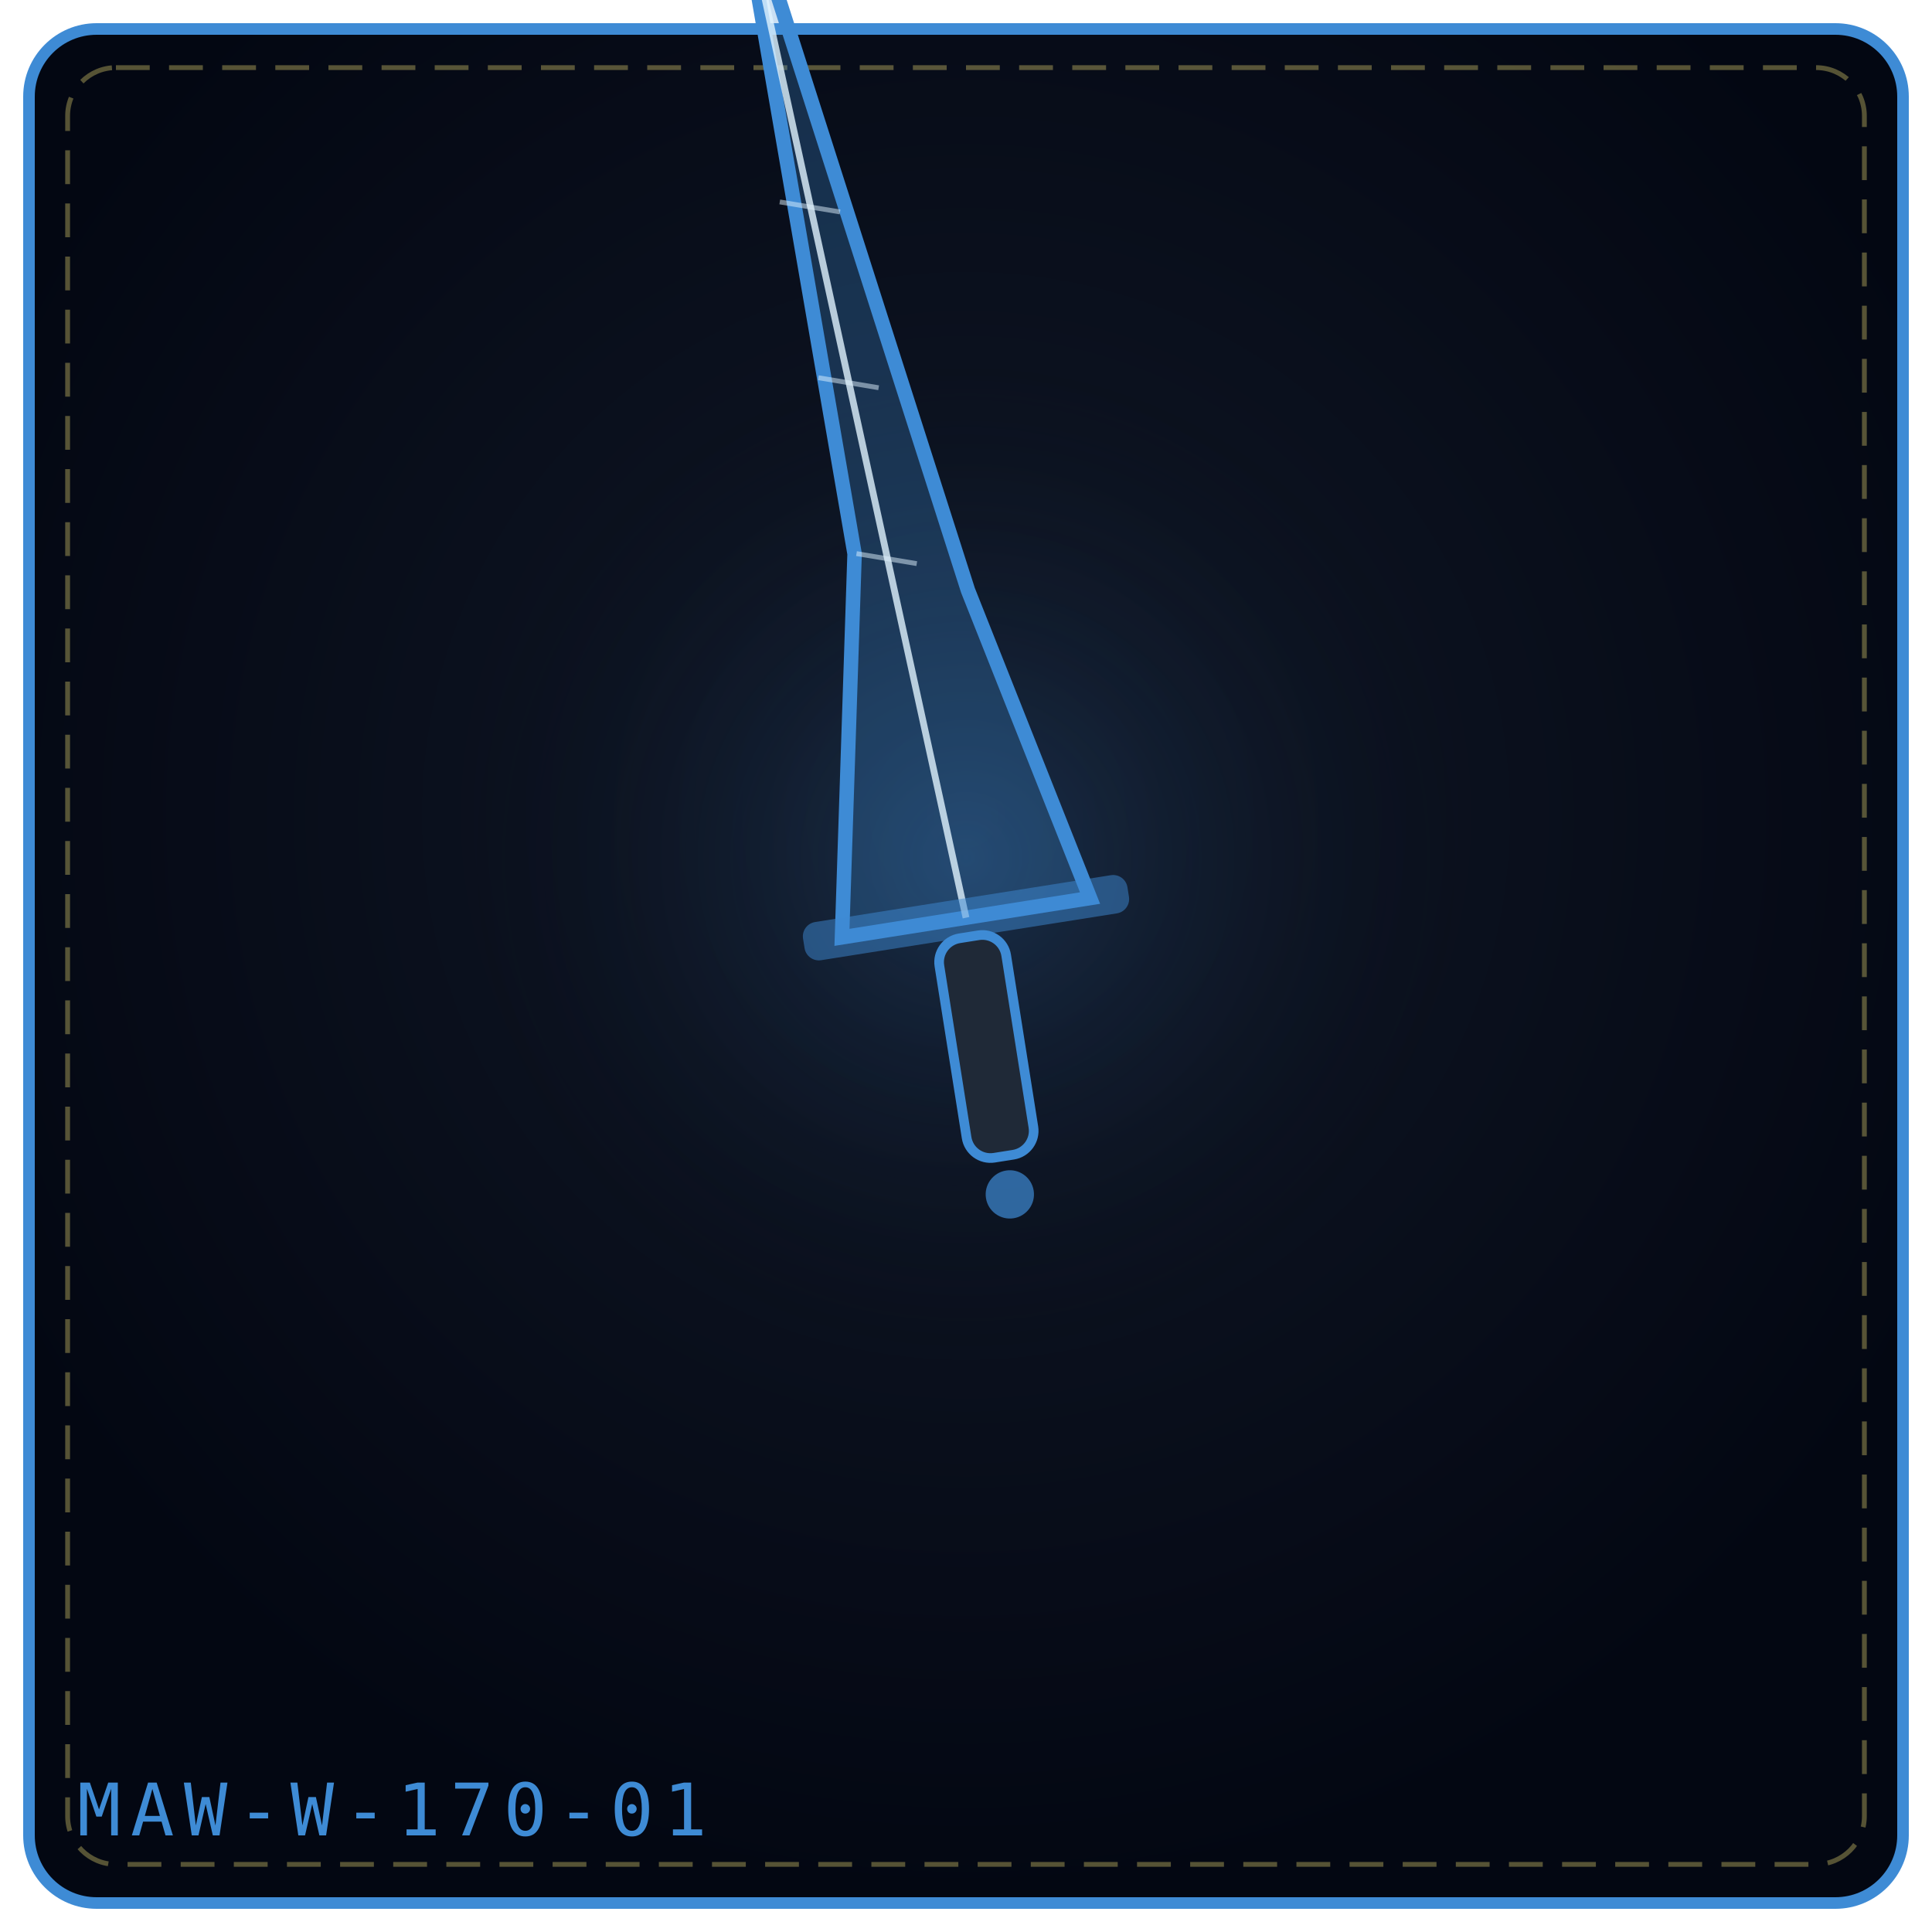
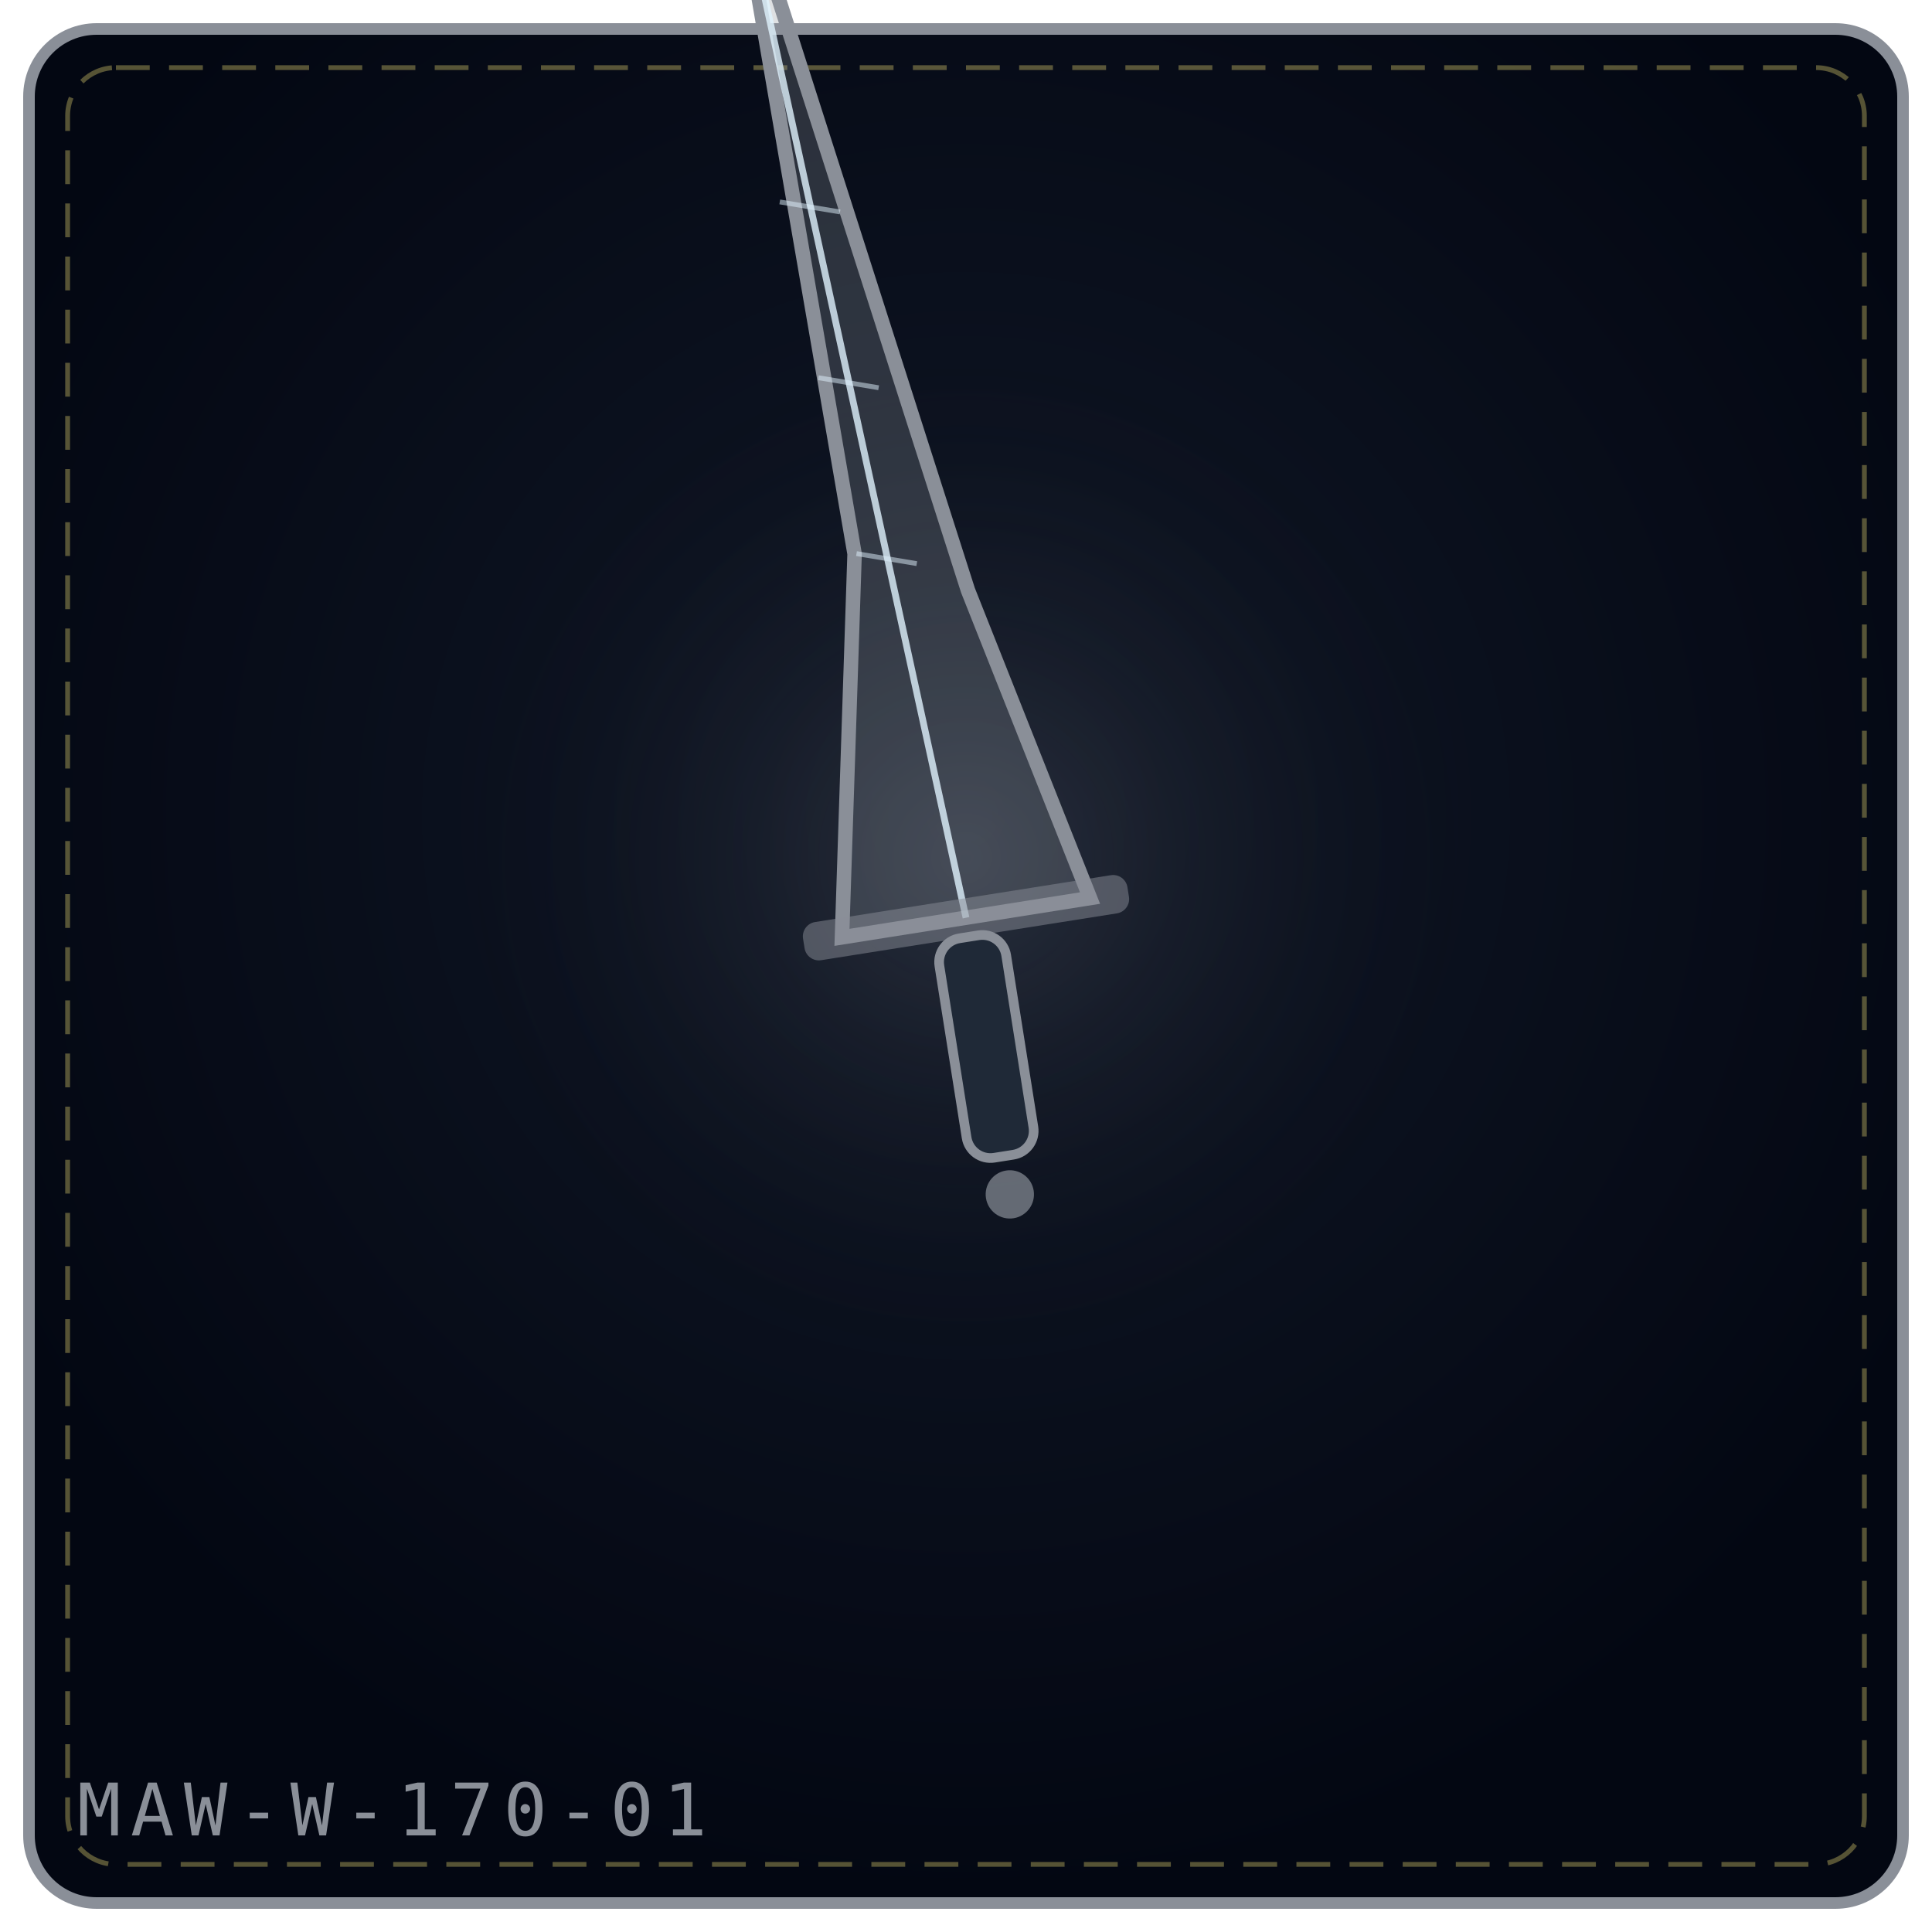
<svg xmlns="http://www.w3.org/2000/svg" viewBox="0 0 400 400" width="100%" height="100%" role="img" aria-label="THE SILENCE HAMMER">
  <defs>
    <radialGradient id="bg3267f6" cx="50%" cy="42%" r="58%">
      <stop offset="0%" stop-color="#111827" />
      <stop offset="100%" stop-color="#030712" />
    </radialGradient>
    <radialGradient id="gl3267f6" cx="50%" cy="46%" r="42%">
-       <stop offset="0%" stop-color="#3e8bd5" stop-opacity=".22" />
+       <stop offset="0%" stop-color="#8a8f98" stop-opacity=".22" />
      <stop offset="100%" stop-color="#000" stop-opacity="0" />
    </radialGradient>
  </defs>
-   <rect x="6" y="6" width="388" height="388" rx="14" fill="url(#bg3267f6)" stroke="#3e8bd5" stroke-width="2.4" />
+   <rect x="6" y="6" width="388" height="388" rx="14" fill="url(#bg3267f6)" stroke="#8a8f98" stroke-width="2.4" />
  <rect x="14" y="14" width="372" height="372" rx="10" fill="none" stroke="#f1df76" stroke-width="1" stroke-dasharray="7 4" opacity=".35" />
  <circle cx="200" cy="188" r="131" fill="url(#gl3267f6)" />
  <g transform="rotate(-9 200.0 190.0)">
-     <path d="M174.0 190.0 L189.0 112.0 L187.0 -33.0 L211.0 123.1 L226.0 190.0 Z" fill="#3e8bd5" fill-opacity=".28" stroke="#3e8bd5" stroke-width="3" />
+     <path d="M174.0 190.0 L189.0 112.0 L187.0 -33.0 L211.0 123.1 L226.0 190.0 Z" fill="#8a8f98" fill-opacity=".28" stroke="#8a8f98" stroke-width="3" />
    <path d="M200.0 190.0 L187.0 -33.0" fill="none" stroke="#e0f2fe" stroke-width="1.4" opacity=".8" />
    <path d="M189.4 112.0 L201.4 116.0" fill="none" stroke="#e0f2fe" stroke-width="1" opacity=".5" />
    <path d="M187.3 74.8 L199.3 78.8" fill="none" stroke="#e0f2fe" stroke-width="1" opacity=".5" />
    <path d="M185.1 37.6 L197.1 41.6" fill="none" stroke="#e0f2fe" stroke-width="1" opacity=".5" />
-     <rect x="166.0" y="186.0" width="68.0" height="8" rx="3" fill="#3e8bd5" fill-opacity=".5" />
-     <rect x="193.0" y="194.0" width="14" height="46" rx="5" fill="#1f2937" stroke="#3e8bd5" stroke-width="2" />
-     <circle cx="200.0" cy="248.0" r="5" fill="#3e8bd5" fill-opacity=".7" />
+     <rect x="166.0" y="186.0" width="68.0" height="8" rx="3" fill="#8a8f98" fill-opacity=".5" />
+     <rect x="193.0" y="194.0" width="14" height="46" rx="5" fill="#1f2937" stroke="#8a8f98" stroke-width="2" />
+     <circle cx="200.0" cy="248.0" r="5" fill="#8a8f98" fill-opacity=".7" />
  </g>
-   <text x="16" y="380" font-family="monospace" font-size="15" letter-spacing="2" fill="#3e8bd5">MAW-W-170-01</text>
+   <text x="16" y="380" font-family="monospace" font-size="15" letter-spacing="2" fill="#8a8f98">MAW-W-170-01</text>
</svg>
